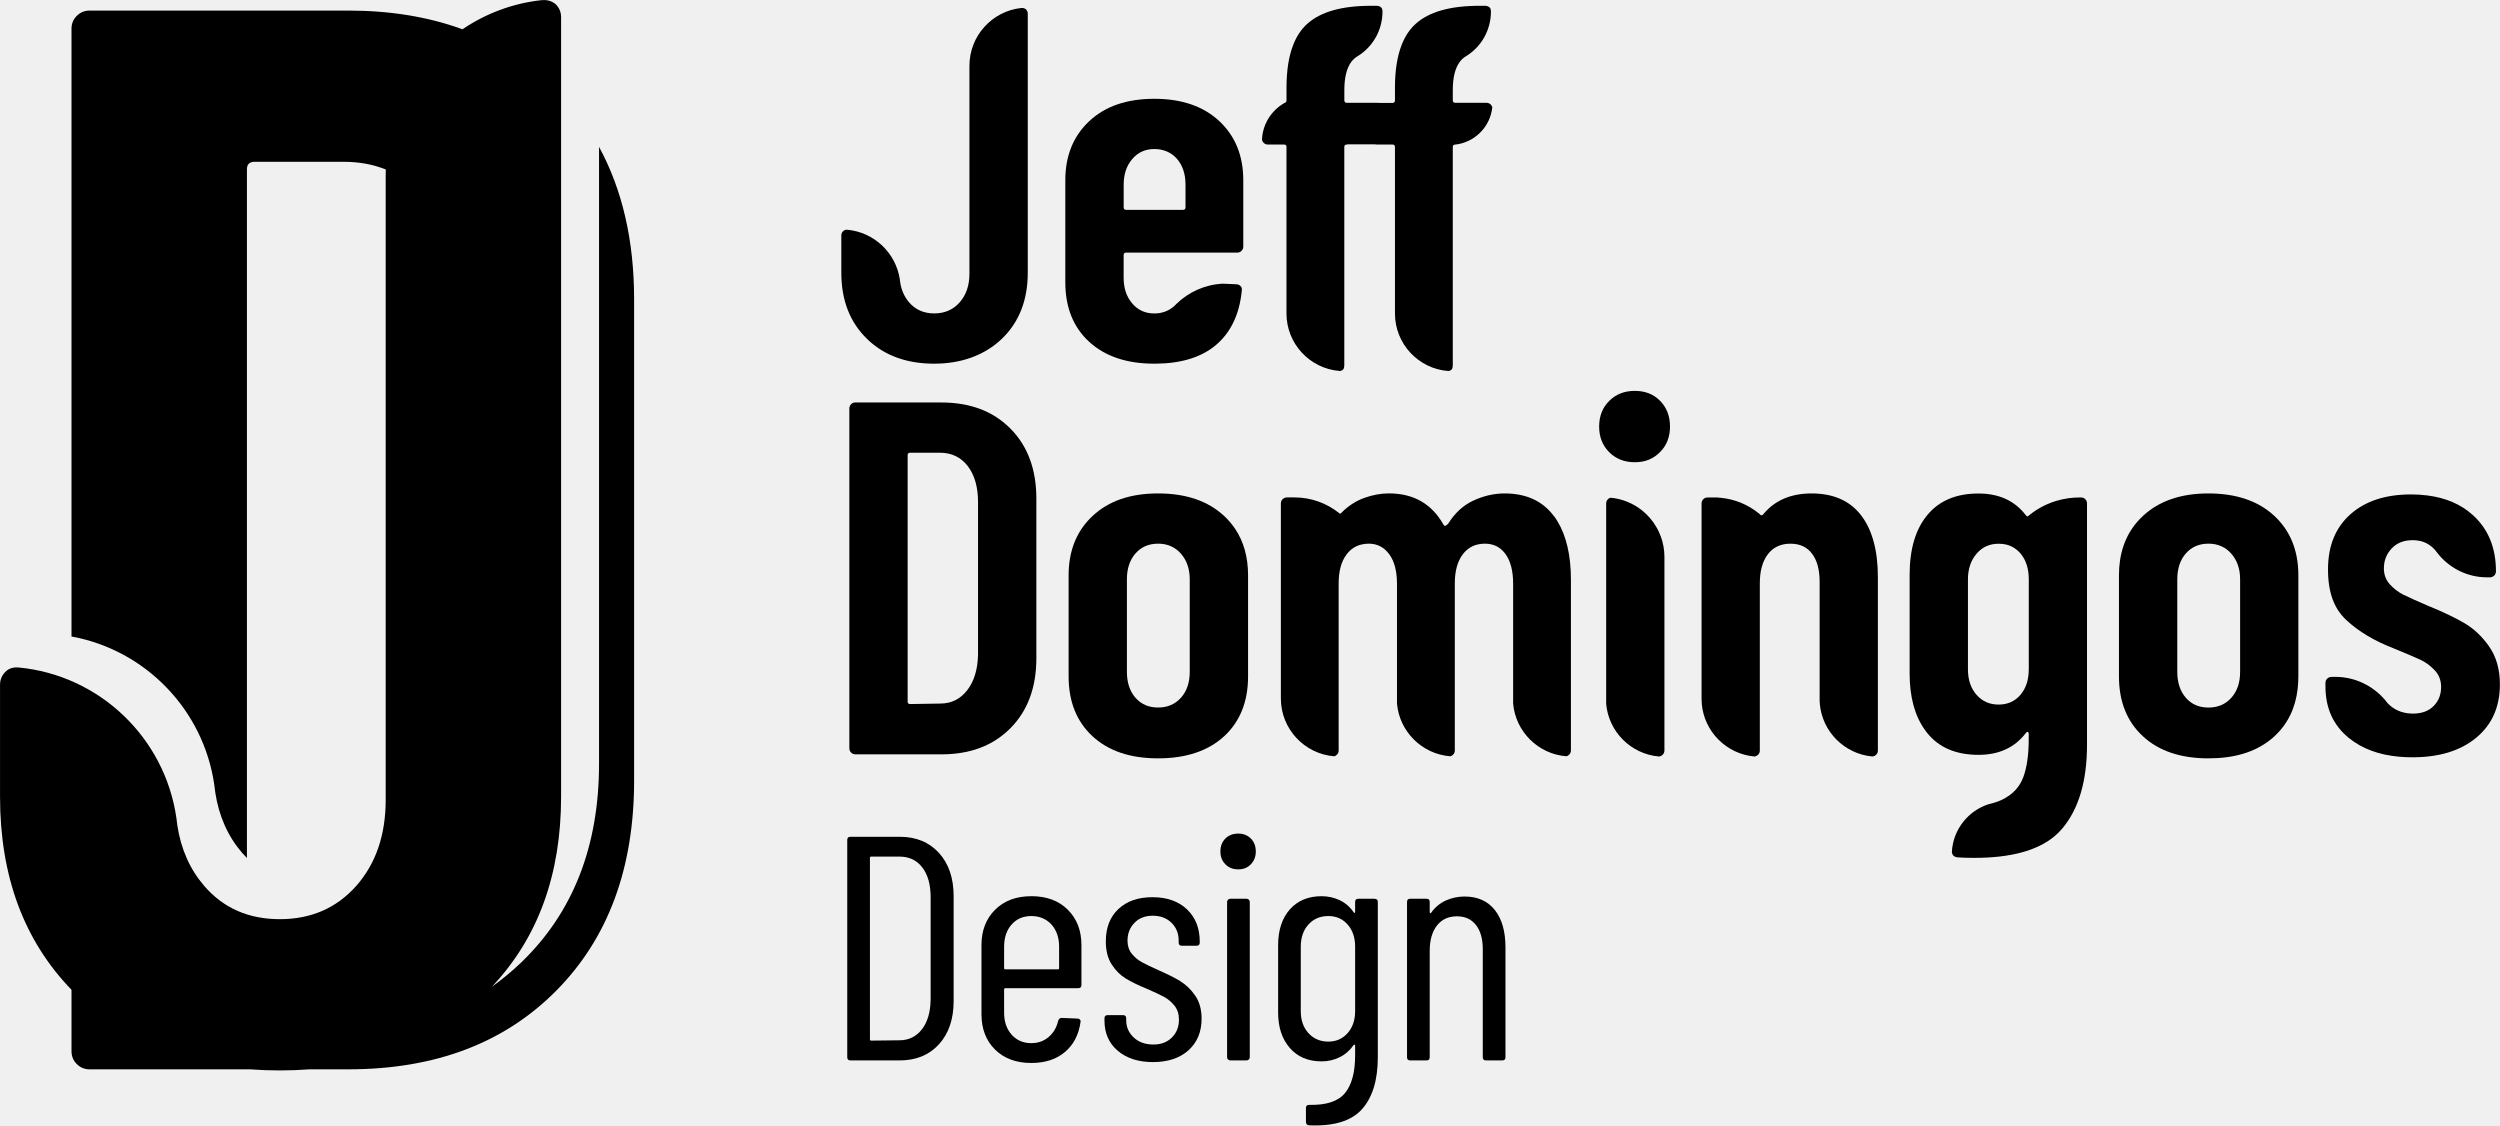
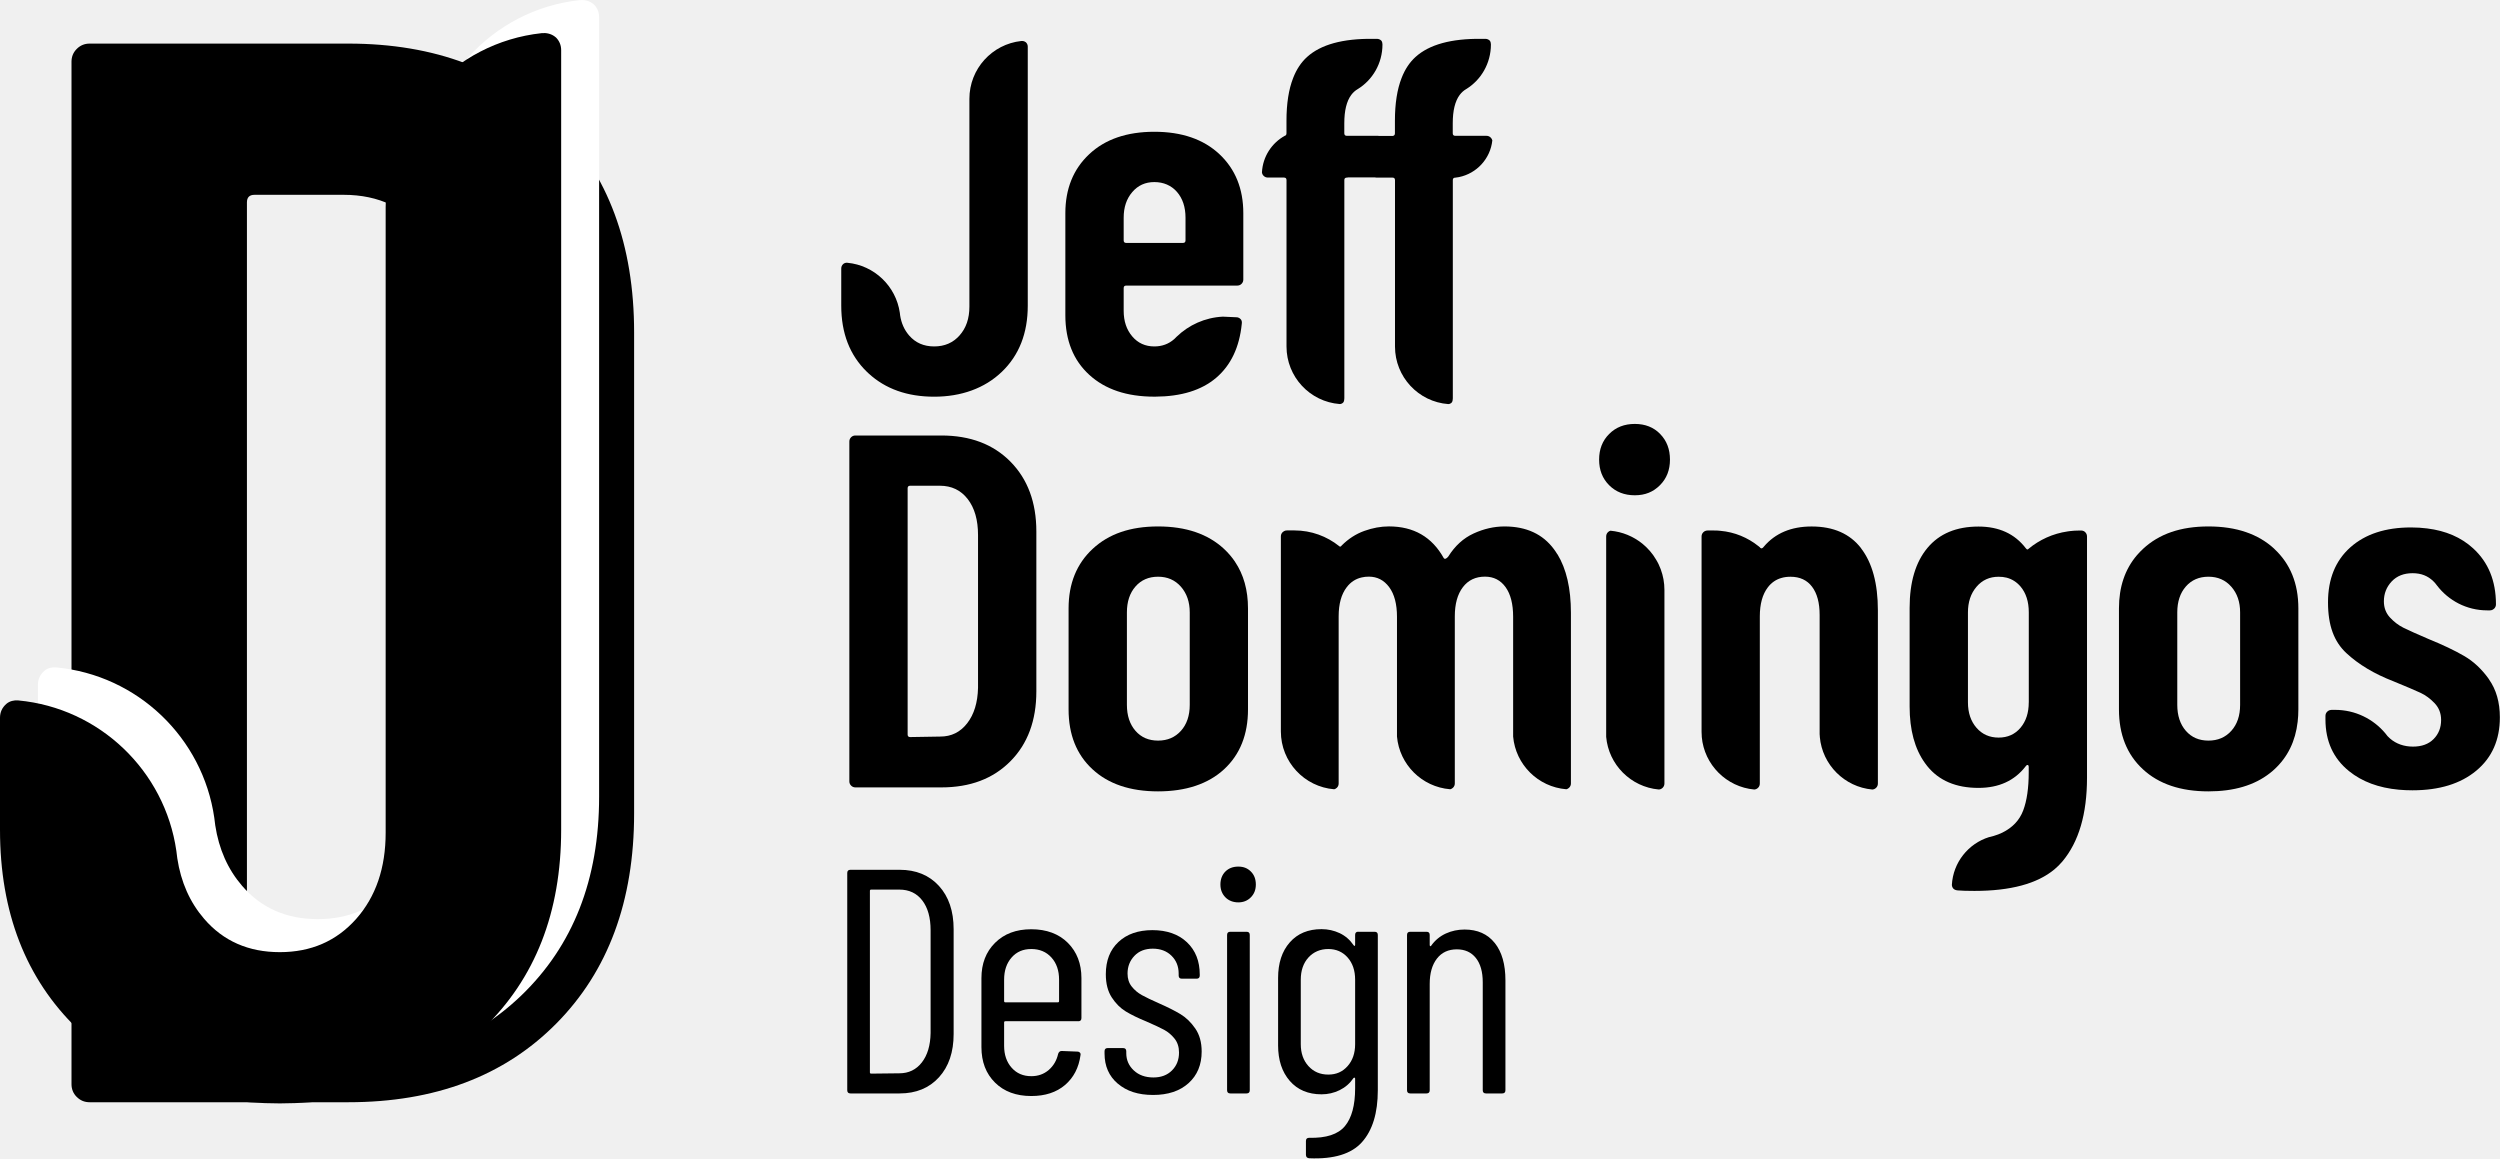
- <svg xmlns="http://www.w3.org/2000/svg" id="b" data-name="Camada 2" viewBox="0 0 704.25 317.02">
-   <g id="c" data-name="Camada 2">
-     <g>
-       <g>
-         <path d="M253.43,235.72h-13.86c-.6,0-.9.3-.9.9v61.2c0,.6.3.9.9.9h13.86c4.62,0,8.31-1.51,11.07-4.54,2.76-3.03,4.14-7.09,4.14-12.2v-29.52c0-5.1-1.38-9.17-4.14-12.2-2.76-3.03-6.45-4.54-11.07-4.54ZM262.15,281.71c-.06,3.48-.88,6.24-2.47,8.28-1.59,2.04-3.71,3.06-6.34,3.06l-7.92.09c-.24,0-.36-.12-.36-.36v-51.12c0-.24.12-.36.36-.36h7.92c2.76,0,4.92,1.02,6.48,3.06,1.56,2.04,2.34,4.83,2.34,8.37v28.98Z" />
-         <path d="M290.51,252.46c-4.26,0-7.66,1.28-10.21,3.83-2.55,2.55-3.82,5.87-3.82,9.94v19.44c0,4.14,1.27,7.47,3.82,9.99,2.55,2.52,5.96,3.78,10.21,3.78,3.9,0,7.07-1.04,9.5-3.1,2.43-2.07,3.88-4.87,4.37-8.42.06-.3,0-.54-.18-.72-.18-.18-.39-.27-.63-.27l-4.5-.18c-.48,0-.81.27-.99.81-.42,1.86-1.3,3.38-2.65,4.54-1.35,1.17-2.99,1.75-4.91,1.75-2.28,0-4.12-.79-5.54-2.38-1.41-1.59-2.12-3.64-2.12-6.17v-6.57c0-.24.12-.36.36-.36h20.52c.6,0,.9-.3.9-.9v-11.25c0-4.08-1.28-7.39-3.83-9.94-2.55-2.55-5.98-3.83-10.3-3.83ZM298.34,272.71c0,.24-.12.36-.36.36h-14.76c-.24,0-.36-.12-.36-.36v-6.03c0-2.58.71-4.66,2.12-6.25,1.41-1.59,3.25-2.38,5.54-2.38s4.23.8,5.67,2.38c1.44,1.59,2.16,3.68,2.16,6.25v6.03Z" />
-         <path d="M332.52,276.4c-1.59-.96-3.62-1.98-6.08-3.06-2.04-.9-3.63-1.67-4.77-2.29-1.14-.63-2.1-1.44-2.88-2.43-.78-.99-1.17-2.2-1.17-3.64,0-1.98.64-3.64,1.94-5,1.29-1.35,3.02-2.02,5.18-2.02s3.91.66,5.26,1.98c1.35,1.32,2.03,3,2.03,5.04v.54c0,.6.3.9.9.9h4.14c.6,0,.9-.3.9-.9v-.27c0-3.78-1.2-6.81-3.6-9.09-2.4-2.28-5.64-3.42-9.72-3.42s-7.22,1.11-9.59,3.33c-2.37,2.22-3.55,5.25-3.55,9.09,0,2.64.55,4.82,1.66,6.53s2.43,3.03,3.96,3.96c1.53.93,3.46,1.88,5.8,2.83,2.22.96,3.88,1.74,4.99,2.34,1.11.6,2.08,1.43,2.93,2.48.84,1.05,1.26,2.36,1.26,3.92,0,2.04-.66,3.72-1.98,5.04-1.32,1.32-3.06,1.98-5.22,1.98-2.28,0-4.13-.66-5.54-1.98-1.41-1.32-2.12-2.94-2.12-4.86v-.54c0-.6-.3-.9-.9-.9h-4.32c-.6,0-.9.3-.9.9v.63c0,3.54,1.24,6.38,3.73,8.5,2.49,2.13,5.8,3.2,9.95,3.2s7.53-1.11,9.99-3.33c2.46-2.22,3.69-5.19,3.69-8.91,0-2.58-.6-4.74-1.8-6.48-1.2-1.74-2.6-3.09-4.18-4.05Z" />
-         <path d="M348.82,234.82c-1.5,0-2.71.47-3.64,1.4-.93.93-1.39,2.15-1.39,3.64s.46,2.64,1.39,3.6c.93.96,2.14,1.44,3.64,1.44s2.62-.48,3.55-1.44c.93-.96,1.39-2.16,1.39-3.6s-.46-2.71-1.39-3.64c-.93-.93-2.12-1.4-3.55-1.4Z" />
-         <rect x="345.67" y="253.18" width="6.39" height="45.54" rx=".9" ry=".9" />
-         <path d="M387.23,253.18h-4.59c-.6,0-.9.3-.9.9v2.79c0,.18-.04.29-.13.31-.09.03-.2-.04-.31-.22-1.02-1.5-2.33-2.62-3.92-3.38-1.59-.75-3.29-1.12-5.08-1.12-3.78,0-6.77,1.25-8.96,3.73-2.19,2.49-3.29,5.84-3.29,10.04v18.99c0,4.14,1.09,7.47,3.29,9.99,2.19,2.52,5.17,3.78,8.96,3.78,1.8,0,3.49-.39,5.08-1.17,1.59-.78,2.89-1.92,3.92-3.42.12-.12.22-.15.31-.09.09.06.13.15.13.27v2.7c0,4.8-.96,8.35-2.88,10.67-1.92,2.31-5.28,3.41-10.08,3.29-.6,0-.9.3-.9.9v3.87c0,.6.3.93.9.99,6.96.3,11.92-1.21,14.89-4.54,2.97-3.33,4.46-8.21,4.46-14.62v-43.74c0-.6-.3-.9-.9-.9ZM381.74,284.86c0,2.52-.71,4.58-2.12,6.17-1.41,1.59-3.23,2.39-5.45,2.39s-4.14-.79-5.58-2.39c-1.44-1.59-2.16-3.64-2.16-6.17v-18.18c0-2.58.72-4.66,2.16-6.25,1.44-1.59,3.3-2.38,5.58-2.38s4.04.8,5.45,2.38c1.41,1.59,2.12,3.68,2.12,6.25v18.18Z" />
-         <path d="M412.56,252.55c-1.86,0-3.62.38-5.27,1.12-1.65.75-3.01,1.88-4.09,3.38-.06.18-.15.24-.27.18-.12-.06-.18-.15-.18-.27v-2.88c0-.6-.3-.9-.9-.9h-4.59c-.6,0-.9.3-.9.9v43.74c0,.6.3.9.9.9h4.59c.6,0,.9-.3.9-.9v-29.97c0-3,.68-5.37,2.03-7.11,1.35-1.74,3.22-2.61,5.62-2.61s4.06.81,5.36,2.43c1.29,1.62,1.94,3.9,1.94,6.84v30.42c0,.6.3.9.9.9h4.59c.6,0,.9-.3.9-.9v-30.96c0-4.5-1.01-8.01-3.01-10.53-2.01-2.52-4.85-3.78-8.51-3.78Z" />
+ <svg xmlns="http://www.w3.org/2000/svg" id="Camada_2" data-name="Camada 2" viewBox="0 0 704.25 326.33">
+   <defs>
+     <style>
+       .cls-1 {
+         fill: #fff;
+       }
+     </style>
+   </defs>
+   <g id="Camada_2-2" data-name="Camada 2">
+     <g id="Logo">
+       <g id="Texto">
+         <g id="Jeff">
+           <path id="J" d="M289.01,11.94s-.07-.06-.1-.08c-.34-.25-.79-.36-1.22-.31-8.22.89-14.61,7.84-14.61,16.29v58.56c0,3.31-.92,6-2.76,8.08-1.84,2.08-4.23,3.11-7.16,3.11s-5.29-1.03-7.08-3.11c-1.34-1.56-2.18-3.45-2.52-5.68v-.03c-.03-.22-.06-.43-.08-.66-1.08-7.5-7.19-13.38-14.8-14.09-.4-.03-.8.07-1.1.32-.41.35-.6.78-.6,1.3v10.48c0,7.75,2.41,13.95,7.22,18.62.17.16.33.31.49.46,4.76,4.37,10.91,6.55,18.48,6.55s14.19-2.34,19.05-7.01c4.86-4.67,7.3-10.87,7.3-18.62V13.14c0-.46-.17-.87-.5-1.2Z" />
+           <path id="e" d="M317.25,80.45h31.29c.47,0,.87-.16,1.2-.49s.5-.73.5-1.21v-18.69c0-6.89-2.25-12.43-6.73-16.63-4.48-4.2-10.59-6.31-18.33-6.31s-13.86,2.1-18.34,6.31c-4.48,4.2-6.73,9.74-6.73,16.63v28.74c0,7.09,2.25,12.68,6.73,16.78,4.48,4.11,10.6,6.16,18.34,6.16h.25c7.33-.04,13.05-1.81,17.16-5.31,4.15-3.54,6.56-8.61,7.22-15.22.09-.57-.03-1.02-.36-1.35-.22-.22-.47-.37-.75-.44-.11-.03-.23-.05-.36-.05-.03,0-.06-.02-.09,0l-3.78-.17h0c-5.04.25-9.6,2.36-13,5.64-.15.18-.32.35-.5.5-.07.07-.13.13-.2.19-1.56,1.37-3.42,2.06-5.59,2.06-2.55,0-4.63-.94-6.23-2.83-1.61-1.89-2.41-4.29-2.41-7.23v-6.37c0-.47.23-.71.71-.71ZM316.54,61.34c0-2.93.79-5.33,2.41-7.22,1.6-1.89,3.68-2.83,6.23-2.83s4.77.93,6.37,2.77c1.6,1.84,2.41,4.27,2.41,7.29v6.37c0,.47-.24.71-.71.71h-16c-.48,0-.71-.24-.71-.71v-6.37Z" />
+           <path id="FF" d="M419.94,38.76c-.33-.33-.74-.5-1.21-.5h-8.78c-.47,0-.71-.24-.71-.71v-2.83c0-3.56.65-6.2,1.94-7.96.02-.02.03-.03.04-.05.5-.66,1.09-1.2,1.8-1.61,4.17-2.55,6.97-7.23,6.97-12.57,0-.22-.05-.81-.34-1.1-.29-.29-.74-.49-1.21-.49h-1.13c-8.5-.09-14.68,1.6-18.55,5.1-1.67,1.51-2.98,3.48-3.93,5.93-1.26,3.21-1.88,7.23-1.88,12.05v3.54c0,.24-.06.42-.18.53h0c-.07.08-.15.12-.25.14-.03.02-.07.04-.1.06h-3.97c-.09-.01-.18-.03-.27-.03h-8.78c-.47,0-.71-.24-.71-.71v-2.83c0-3.56.65-6.2,1.94-7.96.02-.02.03-.03.04-.05.5-.66,1.09-1.2,1.8-1.61,4.17-2.55,6.97-7.23,6.97-12.57,0-.22-.05-.81-.34-1.1-.29-.29-.74-.49-1.21-.49h-1.13c-8.5-.09-14.68,1.6-18.55,5.1-1.67,1.51-2.98,3.48-3.93,5.93-1.26,3.21-1.88,7.23-1.88,12.05v3.54c0,.24-.06.42-.18.53h0c-.07.08-.15.12-.25.14-3.69,2.02-6.25,5.86-6.48,10.32.04.38.2.71.47.98.33.33.74.49,1.21.49h4.53c.47,0,.71.24.71.71v46.89c0,8.55,6.61,15.57,15,16.2.35.01.74-.17,1-.46.25-.29.29-.95.29-1.18v-61.44c0-.39.16-.61.47-.68.08-.02.15-.03.24-.03h.04c.11-.01.21-.03.31-.05h7.57c.13.03.26.05.4.05h4.53c.47,0,.71.24.71.71v46.89c0,8.55,6.61,15.57,15,16.2.35.01.74-.17,1-.46.25-.29.29-.95.29-1.18v-61.44c0-.39.16-.61.47-.68.08-.02.15-.03.24-.03h.04c.33-.04.66-.09.98-.15,5-1.02,8.86-5.19,9.4-10.35-.07-.28-.22-.54-.43-.76Z" />
+         </g>
+         <g id="Domingos">
+           <path id="D" d="M284.64,130.04c-4.86-4.91-11.35-7.36-19.46-7.36h-24.22c-.47,0-.87.16-1.2.49-.33.33-.5.74-.5,1.21v95.73c0,.47.17.87.5,1.2.33.33.73.5,1.2.5h24.22c8.12,0,14.6-2.45,19.46-7.37,4.86-4.9,7.3-11.47,7.3-19.68v-45.03c0-8.21-2.44-14.77-7.3-19.68ZM275.51,193.75c-.09,4.15-1.11,7.49-3.05,9.99-1.93,2.5-4.46,3.75-7.57,3.75l-8.5.14c-.47,0-.71-.23-.71-.71v-69.38c0-.47.24-.71.71-.71h8.36c3.3,0,5.92,1.25,7.85,3.75,1.94,2.5,2.91,5.88,2.91,10.13v43.04Z" />
+           <path id="o" d="M347.91,158.25c-.88-1.31-1.93-2.53-3.13-3.65-4.53-4.19-10.71-6.3-18.55-6.3s-13.88,2.1-18.41,6.3c-4.53,4.2-6.8,9.8-6.8,16.78v28.46c0,7.08,2.24,12.71,6.72,16.85,4.48,4.16,10.65,6.24,18.48,6.24s14.13-2.08,18.62-6.24c4.47-4.14,6.72-9.77,6.72-16.85v-28.46c0-5.13-1.22-9.51-3.66-13.13ZM335.15,198.57c0,3.02-.83,5.46-2.47,7.3-1.66,1.84-3.8,2.76-6.45,2.76s-4.77-.92-6.37-2.76c-1.6-1.84-2.41-4.28-2.41-7.3v-26.05c0-3.02.8-5.46,2.41-7.3,1.6-1.83,3.73-2.76,6.37-2.76s4.79.94,6.45,2.83c1.64,1.89,2.47,4.29,2.47,7.22v26.05Z" />
+           <path id="m" d="M438.7,156.14c-.29-.49-.6-.95-.93-1.4-3.16-4.29-7.81-6.44-13.94-6.44-2.93,0-5.83.66-8.71,1.98-2.88,1.32-5.26,3.49-7.15,6.51-.57.66-.99.8-1.27.42-3.31-5.95-8.46-8.92-15.44-8.92-2.27,0-4.58.42-6.94,1.27s-4.48,2.22-6.37,4.11c-.19.28-.38.38-.57.28,0,0-.02-.02-.03-.02-.05-.02-.09-.06-.1-.08-3.46-2.77-7.84-4.43-12.63-4.43h-2.1c-.31,0-.59.07-.83.22-.13.07-.25.16-.37.27-.34.33-.5.74-.5,1.21v54.93c0,8.57,6.62,15.61,15.03,16.29.29-.08.55-.23.76-.44.33-.33.49-.73.49-1.2v-47.07c0-3.49.75-6.23,2.27-8.21,1.1-1.45,2.52-2.38,4.24-2.76.62-.15,1.28-.22,1.99-.22,2.36,0,4.28.99,5.74,2.97,1.46,1.98,2.19,4.77,2.19,8.35v33.73c.7,7.9,7.03,14.2,14.96,14.84h.06c.29-.07.55-.22.77-.44.33-.33.5-.73.5-1.2v-47.07c0-3.49.76-6.23,2.27-8.21,1.5-1.98,3.59-2.97,6.23-2.97,2.45,0,4.39.99,5.81,2.97,1.42,1.98,2.12,4.77,2.12,8.35v33.73c.7,7.9,7.03,14.2,14.96,14.84h.06c.29-.08.54-.22.76-.44.33-.33.5-.73.5-1.2v-48.06c0-6.85-1.27-12.36-3.81-16.52Z" />
+           <path id="i" d="M467.85,160.41c-.36-.97-.8-1.91-1.34-2.78-.99-1.7-2.29-3.19-3.81-4.44,0,0-.02-.02-.02-.02-.04-.02-.06-.05-.09-.07-2.49-1.99-5.56-3.29-8.92-3.6-.27.07-.51.21-.72.42-.33.33-.49.74-.49,1.21v56.31s0,.09,0,.14c.69,7.84,6.95,14.11,14.8,14.82.43,0,.8-.18,1.12-.49.32-.33.49-.73.49-1.2v-54.52c0-2.04-.36-3.98-1.03-5.79ZM467.67,122.25c-1.84-1.89-4.22-2.83-7.15-2.83s-5.33.94-7.22,2.83-2.83,4.29-2.83,7.22.94,5.33,2.83,7.22,4.3,2.83,7.22,2.83,5.19-.94,7.08-2.83,2.83-4.29,2.83-7.22-.92-5.33-2.77-7.22Z" />
+           <path id="n" d="M524.29,154.46c-3.16-4.11-7.82-6.15-13.95-6.15-5.76,0-10.24,1.89-13.45,5.66-.28.38-.54.55-.77.49-.02,0-.05,0-.07-.03-.11-.03-.2-.09-.24-.2-.1-.1-.21-.19-.31-.27,0,0-.02-.02-.02-.02-.05-.02-.08-.06-.11-.08-3-2.41-6.7-3.97-10.74-4.33-.61-.08-1.25-.09-1.87-.09h-1.73c-.25,0-.49.05-.71.15-.18.08-.34.19-.49.34-.34.33-.5.74-.5,1.21v55c0,.44.02.88.06,1.31,0,.05,0,.09,0,.14.69,7.84,6.94,14.1,14.79,14.82h0c.42-.03.77-.2,1.07-.49.33-.33.49-.73.49-1.2v-47.07c0-3.49.75-6.23,2.27-8.21.99-1.29,2.24-2.17,3.75-2.61.8-.25,1.68-.36,2.62-.36,2.64,0,4.67.94,6.09,2.83,1.42,1.89,2.12,4.53,2.12,7.93v33.57c.02.22.03.43.05.65,0,.05,0,.09,0,.14.69,7.84,6.94,14.1,14.79,14.82h0c.42-.02.77-.19,1.08-.49.33-.33.49-.73.49-1.2v-48.77c0-7.55-1.58-13.39-4.74-17.49Z" />
+           <path id="g" d="M587.43,149.93c-.29-.29-.65-.45-1.07-.48-.05,0-.09,0-.14,0h-.5c-.93,0-1.82.06-2.7.17-.19.02-.37.04-.56.08-4.16.6-7.96,2.35-11.03,4.91,0,0-.02,0-.02.03-.03.03-.06.07-.1.08-.03.03-.06.04-.09.05-.19.06-.38-.07-.57-.35-3.11-4.06-7.55-6.09-13.31-6.09-6.23,0-11.02,2-14.37,6.01-3.36,4.02-5.03,9.66-5.03,16.92v27.75c0,6.63,1.44,11.95,4.34,15.97.2.27.4.55.61.81,3.3,4.11,8.12,6.16,14.44,6.16,5.76,0,10.19-2.03,13.31-6.1.19-.28.38-.4.57-.35.19.05.28.22.28.49v1.57c0,4.43-.52,8.01-1.56,10.76-1.04,2.74-2.99,4.81-5.87,6.23-.73.36-1.54.67-2.43.93-.42.13-.86.25-1.31.34,0,0,0,0-.02,0-5.82,1.82-10.12,7.12-10.46,13.47v.03c.1.93.66,1.43,1.68,1.51,1.04.09,2.6.14,4.67.14,10.2,0,17.73-2.04,22.58-6.1.81-.68,1.54-1.41,2.2-2.19,4.63-5.52,6.94-13.38,6.94-23.58v-67.96c0-.47-.16-.88-.49-1.21ZM571.5,197.86c0,2.93-.77,5.31-2.33,7.16-1.56,1.84-3.62,2.76-6.16,2.76s-4.63-.92-6.23-2.76c-1.6-1.84-2.41-4.23-2.41-7.16v-25.34c0-2.93.8-5.33,2.41-7.22,1.6-1.89,3.68-2.83,6.23-2.83.8,0,1.55.08,2.26.26,1.54.41,2.84,1.24,3.91,2.49,1.56,1.84,2.33,4.28,2.33,7.3v25.34Z" />
+           <path id="o-2" data-name="o" d="M640.67,154.6c-4.53-4.19-10.71-6.3-18.55-6.3s-13.88,2.1-18.41,6.3c-.63.59-1.21,1.19-1.76,1.83-3.36,3.95-5.04,8.94-5.04,14.95v28.46c0,7.08,2.25,12.71,6.73,16.85,4.48,4.16,10.64,6.24,18.47,6.24,7.19,0,12.98-1.71,17.34-5.15.44-.33.87-.7,1.28-1.09,3.72-3.44,5.89-7.89,6.52-13.36.13-1.12.2-2.28.2-3.49v-28.46c0-6.99-2.27-12.58-6.8-16.78ZM631.04,198.57c0,3.02-.82,5.46-2.47,7.3s-3.8,2.76-6.45,2.76-4.77-.92-6.37-2.76c-1.6-1.84-2.41-4.28-2.41-7.3v-26.05c0-3.02.8-5.46,2.41-7.3,1.6-1.83,3.73-2.76,6.37-2.76s4.79.94,6.45,2.83,2.47,4.29,2.47,7.22v26.05Z" />
+           <path id="s" d="M701.2,191.42c-2.03-2.88-4.39-5.1-7.08-6.65-2.69-1.56-6.01-3.14-9.98-4.75-3.3-1.42-5.66-2.47-7.08-3.18s-2.69-1.68-3.82-2.91c-1.13-1.23-1.7-2.74-1.7-4.53,0-2.17.73-4.04,2.19-5.6,1.46-1.55,3.42-2.33,5.88-2.33s4.31.76,5.87,2.27c.36.35.67.71.94,1.09.03.03.06.07.08.1,3.25,4.26,8.37,7.01,14.14,7.01h.77c.13,0,.25,0,.38-.04.31-.07.59-.22.82-.45.33-.33.5-.74.5-1.21,0-6.61-2.15-11.87-6.45-15.79-3.37-3.08-7.68-4.94-12.94-5.59-1.44-.19-2.95-.28-4.54-.28-7.17,0-12.87,1.86-17.07,5.59-4.2,3.74-6.31,8.9-6.31,15.51s1.73,11.09,5.17,14.3c3.45,3.21,7.86,5.85,13.24,7.93,3.68,1.51,6.23,2.6,7.65,3.26s2.74,1.63,3.96,2.91,1.84,2.85,1.84,4.74c0,2.18-.71,3.96-2.12,5.38s-3.35,2.12-5.81,2.12-4.7-.75-6.45-2.27c-.25-.22-.49-.44-.71-.68,0,0-.02-.03-.03-.04-.23-.25-.42-.49-.6-.76-3.38-4.03-8.45-6.6-14.12-6.6h-1.03c-.17,0-.33.02-.48.07-.27.08-.51.22-.73.43-.33.33-.5.73-.5,1.2v.99c0,6.15,2.22,11.01,6.66,14.58,3.65,2.95,8.33,4.7,14.02,5.22,1.23.11,2.5.17,3.82.17,7.55,0,13.55-1.84,17.98-5.52,4.44-3.69,6.65-8.69,6.65-15.02,0-4.25-1.02-7.81-3.05-10.69Z" />
+         </g>
+         <g id="Design">
+           <path id="D-2" data-name="D" d="M238.67,307.12v-61.2c0-.6.3-.9.9-.9h13.86c4.62,0,8.31,1.52,11.07,4.54,2.76,3.03,4.14,7.1,4.14,12.2v29.52c0,5.1-1.38,9.17-4.14,12.2-2.76,3.03-6.45,4.54-11.07,4.54h-13.86c-.6,0-.9-.3-.9-.9ZM245.42,302.44l7.92-.09c2.64,0,4.75-1.02,6.34-3.06,1.59-2.04,2.41-4.8,2.47-8.28v-28.98c0-3.54-.78-6.33-2.34-8.37-1.56-2.04-3.72-3.06-6.48-3.06h-7.92c-.24,0-.36.12-.36.36v51.12c0,.24.12.36.36.36Z" />
+           <path id="e-2" data-name="e" d="M303.74,287.68h-20.52c-.24,0-.36.12-.36.36v6.57c0,2.52.71,4.58,2.12,6.17,1.41,1.59,3.25,2.38,5.54,2.38,1.92,0,3.55-.58,4.91-1.75,1.35-1.17,2.23-2.68,2.65-4.54.18-.54.51-.81.99-.81l4.5.18c.24,0,.45.09.63.27.18.18.24.42.18.72-.48,3.54-1.94,6.34-4.37,8.42-2.43,2.07-5.6,3.1-9.5,3.1-4.26,0-7.67-1.26-10.21-3.78-2.55-2.52-3.83-5.85-3.83-9.99v-19.44c0-4.08,1.27-7.39,3.83-9.94s5.95-3.83,10.21-3.83,7.75,1.28,10.3,3.83c2.55,2.55,3.83,5.87,3.83,9.94v11.25c0,.6-.3.9-.9.9ZM284.98,269.72c-1.41,1.59-2.12,3.68-2.12,6.25v6.03c0,.24.12.36.36.36h14.76c.24,0,.36-.12.36-.36v-6.03c0-2.58-.72-4.66-2.16-6.25-1.44-1.59-3.33-2.38-5.67-2.38s-4.13.8-5.54,2.38Z" />
+           <path id="s-2" data-name="s" d="M314.88,305.27c-2.49-2.13-3.73-4.96-3.73-8.5v-.63c0-.6.3-.9.9-.9h4.32c.6,0,.9.3.9.9v.54c0,1.92.71,3.54,2.12,4.86,1.41,1.32,3.25,1.98,5.54,1.98,2.16,0,3.9-.66,5.22-1.98,1.32-1.32,1.98-3,1.98-5.04,0-1.56-.42-2.87-1.26-3.92-.84-1.05-1.82-1.88-2.93-2.48-1.11-.6-2.78-1.38-4.99-2.34-2.34-.96-4.28-1.9-5.81-2.83-1.53-.93-2.85-2.25-3.96-3.96-1.11-1.71-1.67-3.88-1.67-6.53,0-3.84,1.18-6.87,3.56-9.09,2.37-2.22,5.56-3.33,9.58-3.33s7.32,1.14,9.72,3.42c2.4,2.28,3.6,5.31,3.6,9.09v.27c0,.6-.3.9-.9.9h-4.14c-.6,0-.9-.3-.9-.9v-.54c0-2.04-.68-3.72-2.03-5.04-1.35-1.32-3.1-1.98-5.26-1.98s-3.89.67-5.17,2.02c-1.29,1.35-1.94,3.01-1.94,5,0,1.44.39,2.66,1.17,3.64.78.99,1.74,1.8,2.88,2.43,1.14.63,2.73,1.39,4.77,2.29,2.46,1.08,4.48,2.1,6.08,3.06,1.59.96,2.98,2.31,4.18,4.05,1.2,1.74,1.8,3.9,1.8,6.48,0,3.72-1.23,6.69-3.69,8.91-2.46,2.22-5.79,3.33-9.99,3.33s-7.46-1.06-9.95-3.2Z" />
+           <path id="i-2" data-name="i" d="M345.18,252.76c-.93-.96-1.39-2.16-1.39-3.6s.46-2.71,1.39-3.64,2.14-1.4,3.65-1.4,2.62.47,3.55,1.4c.93.93,1.39,2.15,1.39,3.64s-.46,2.64-1.39,3.6c-.93.96-2.12,1.44-3.55,1.44s-2.72-.48-3.65-1.44ZM345.67,307.12v-43.74c0-.6.3-.9.9-.9h4.59c.6,0,.9.3.9.9v43.74c0,.6-.3.9-.9.9h-4.59c-.6,0-.9-.3-.9-.9Z" />
+           <path id="g-2" data-name="g" d="M382.64,262.48h4.59c.6,0,.9.3.9.9v43.74c0,6.42-1.49,11.29-4.46,14.62s-7.94,4.84-14.89,4.54c-.6-.06-.9-.39-.9-.99v-3.87c0-.6.3-.9.9-.9,4.8.12,8.16-.98,10.08-3.29,1.92-2.31,2.88-5.87,2.88-10.67v-2.7c0-.12-.05-.21-.14-.27-.09-.06-.2-.03-.31.09-1.02,1.5-2.33,2.64-3.92,3.42-1.59.78-3.29,1.17-5.08,1.17-3.78,0-6.77-1.26-8.96-3.78-2.19-2.52-3.29-5.85-3.29-9.99v-18.99c0-4.2,1.09-7.54,3.29-10.04,2.19-2.49,5.17-3.73,8.96-3.73,1.8,0,3.49.38,5.08,1.12,1.59.75,2.89,1.88,3.92,3.38.12.18.22.26.31.22.09-.03.14-.13.14-.31v-2.79c0-.6.3-.9.9-.9ZM379.62,300.32c1.41-1.59,2.12-3.64,2.12-6.17v-18.18c0-2.58-.71-4.66-2.12-6.25-1.41-1.59-3.23-2.38-5.45-2.38s-4.14.8-5.58,2.38c-1.44,1.59-2.16,3.68-2.16,6.25v18.18c0,2.52.72,4.58,2.16,6.17,1.44,1.59,3.3,2.39,5.58,2.39s4.03-.79,5.45-2.39Z" />
+           <path id="n-2" data-name="n" d="M421.07,265.63c2.01,2.52,3.01,6.03,3.01,10.53v30.96c0,.6-.3.9-.9.9h-4.59c-.6,0-.9-.3-.9-.9v-30.42c0-2.94-.65-5.22-1.94-6.84-1.29-1.62-3.08-2.43-5.35-2.43-2.4,0-4.28.87-5.62,2.61-1.35,1.74-2.03,4.11-2.03,7.11v29.97c0,.6-.3.9-.9.9h-4.59c-.6,0-.9-.3-.9-.9v-43.74c0-.6.3-.9.9-.9h4.59c.6,0,.9.3.9.9v2.88c0,.12.06.21.18.27.12.06.21,0,.27-.18,1.08-1.5,2.44-2.62,4.09-3.38,1.65-.75,3.4-1.12,5.27-1.12,3.66,0,6.49,1.26,8.5,3.78Z" />
+         </g>
      </g>
-       <path d="M325.18,102.45h.25c7.33-.04,13.05-1.81,17.16-5.31,4.15-3.54,6.56-8.61,7.22-15.22.09-.57-.03-1.02-.36-1.35-.22-.22-.47-.37-.75-.44-.11-.03-.23-.05-.36-.05-.03,0-.06-.02-.09,0l-3.79-.17h0c-5.04.25-9.6,2.36-13,5.64-.15.18-.32.35-.5.5-.07.07-.13.13-.2.19-1.56,1.37-3.42,2.06-5.59,2.06-2.55,0-4.63-.94-6.23-2.83-1.61-1.89-2.41-4.29-2.41-7.23v-6.37c0-.47.23-.71.71-.71h31.29c.47,0,.87-.16,1.2-.49.33-.33.5-.73.5-1.21v-18.69c0-6.89-2.25-12.43-6.73-16.63-4.48-4.2-10.59-6.31-18.33-6.31s-13.86,2.1-18.34,6.31c-4.48,4.2-6.73,9.74-6.73,16.63v28.74c0,7.09,2.25,12.68,6.73,16.78,4.48,4.11,10.6,6.16,18.34,6.16ZM316.54,52.03c0-2.93.79-5.33,2.41-7.22,1.6-1.89,3.68-2.83,6.23-2.83s4.77.93,6.37,2.77c1.6,1.84,2.41,4.27,2.41,7.29v6.37c0,.47-.24.71-.71.71h-16c-.48,0-.71-.24-.71-.71v-6.37Z" />
-       <path d="M362.4,41.41v46.89c0,8.55,6.61,15.57,15,16.2.35.01.74-.17,1-.46.25-.29.29-.95.29-1.18v-61.44c0-.39.16-.61.47-.68.08-.02.15-.03.24-.03h.04c.11-.01.21-.03.31-.05h7.57c.13.03.26.05.4.05h4.53c.47,0,.71.24.71.71v46.89c0,8.55,6.61,15.57,15,16.2.35.01.74-.17,1-.46.25-.29.29-.95.29-1.18v-61.44c0-.39.16-.61.47-.68.08-.02.15-.03.24-.03h.04c.33-.04.66-.08.98-.15,5-1.02,8.86-5.19,9.4-10.35-.07-.28-.22-.54-.43-.76-.33-.33-.74-.5-1.21-.5h-8.78c-.47,0-.71-.24-.71-.71v-2.83c0-3.56.65-6.2,1.94-7.96.02-.02.03-.03.04-.05.5-.66,1.09-1.2,1.8-1.61,4.17-2.55,6.97-7.23,6.97-12.57,0-.22-.05-.81-.34-1.1-.29-.29-.74-.49-1.21-.49h-1.13c-8.5-.09-14.68,1.6-18.55,5.1-1.67,1.51-2.98,3.48-3.93,5.93-1.26,3.21-1.88,7.23-1.88,12.05v3.54c0,.24-.06.42-.18.53h0c-.07.08-.15.12-.25.14-.03.02-.06.04-.1.06h-3.97c-.09-.01-.18-.03-.27-.03h-8.78c-.47,0-.71-.24-.71-.71v-2.83c0-3.56.65-6.2,1.94-7.96.02-.02.03-.03.04-.05.5-.66,1.09-1.2,1.8-1.61,4.17-2.55,6.97-7.23,6.97-12.57,0-.22-.05-.81-.34-1.1-.29-.29-.74-.49-1.21-.49h-1.13c-8.5-.09-14.68,1.6-18.55,5.1-1.67,1.51-2.98,3.48-3.93,5.93-1.26,3.21-1.88,7.23-1.88,12.05v3.54c0,.24-.06.42-.18.53h0c-.07.08-.15.12-.25.14-3.69,2.02-6.25,5.86-6.48,10.32.04.38.2.71.47.98.33.33.74.49,1.21.49h4.53c.47,0,.71.24.71.71Z" />
-       <path d="M244.69,95.9c4.76,4.37,10.91,6.55,18.48,6.55s14.19-2.34,19.05-7.01c4.86-4.67,7.3-10.87,7.3-18.62V3.84c0-.46-.17-.87-.5-1.2-.03-.03-.07-.06-.1-.08-.34-.25-.79-.36-1.22-.31-8.22.89-14.61,7.84-14.61,16.29v58.56c0,3.31-.92,6-2.76,8.08-1.84,2.08-4.23,3.11-7.15,3.11s-5.29-1.03-7.08-3.11c-1.34-1.56-2.18-3.45-2.52-5.68v-.03c-.03-.22-.06-.43-.08-.66-1.08-7.5-7.19-13.38-14.8-14.09-.4-.03-.8.07-1.1.32-.41.35-.6.78-.6,1.3v10.48c0,7.75,2.41,13.95,7.22,18.62.17.16.33.31.49.46Z" />
-       <path d="M265.18,113.37h-24.22c-.47,0-.87.16-1.2.49s-.5.74-.5,1.21v95.73c0,.47.17.87.5,1.2s.73.5,1.2.5h24.22c8.12,0,14.6-2.45,19.46-7.37,4.86-4.9,7.3-11.47,7.3-19.68v-45.03c0-8.21-2.44-14.77-7.3-19.68-4.86-4.91-11.35-7.36-19.46-7.36ZM275.51,184.45c-.09,4.15-1.11,7.49-3.05,9.99s-4.46,3.75-7.57,3.75l-8.5.14c-.47,0-.71-.23-.71-.71v-69.38c0-.47.24-.71.71-.71h8.36c3.3,0,5.92,1.25,7.85,3.75s2.91,5.88,2.91,10.13v43.04Z" />
-       <path d="M344.86,207.39c4.47-4.14,6.72-9.77,6.72-16.85v-28.46c0-5.13-1.22-9.51-3.66-13.13-.88-1.31-1.93-2.53-3.13-3.65-4.53-4.19-10.71-6.3-18.55-6.3s-13.88,2.1-18.41,6.3c-4.53,4.2-6.8,9.8-6.8,16.78v28.46c0,7.08,2.24,12.71,6.72,16.85,4.48,4.16,10.65,6.24,18.48,6.24s14.13-2.08,18.62-6.24ZM319.86,196.56c-1.6-1.84-2.41-4.28-2.41-7.3v-26.05c0-3.02.8-5.46,2.41-7.3,1.6-1.83,3.73-2.76,6.37-2.76s4.79.94,6.45,2.83c1.64,1.89,2.47,4.29,2.47,7.22v26.05c0,3.02-.83,5.46-2.47,7.3-1.66,1.84-3.8,2.76-6.45,2.76s-4.77-.92-6.37-2.76Z" />
-       <path d="M437.77,145.44c-3.16-4.3-7.81-6.44-13.94-6.44-2.93,0-5.83.66-8.71,1.98-2.88,1.32-5.26,3.49-7.15,6.51-.57.66-.99.8-1.27.42-3.31-5.95-8.46-8.92-15.44-8.92-2.27,0-4.58.42-6.94,1.27-2.36.85-4.48,2.22-6.37,4.11-.19.28-.38.38-.57.28,0,0-.02-.02-.03-.02-.05-.02-.09-.06-.1-.08-3.46-2.77-7.84-4.43-12.63-4.43h-2.1c-.31,0-.58.07-.83.22-.13.07-.25.16-.37.27-.34.33-.5.74-.5,1.21v54.94c0,8.57,6.62,15.61,15.03,16.29.29-.08.55-.23.76-.44.33-.33.49-.73.49-1.2v-47.07c0-3.49.75-6.23,2.27-8.21,1.1-1.45,2.52-2.38,4.24-2.76.62-.15,1.28-.22,1.99-.22,2.36,0,4.28.99,5.74,2.97,1.46,1.98,2.19,4.77,2.19,8.35v33.73c.7,7.9,7.03,14.2,14.96,14.84h.06c.29-.07.55-.22.77-.44.33-.33.5-.73.5-1.2v-47.07c0-3.49.76-6.23,2.27-8.21,1.5-1.98,3.59-2.97,6.23-2.97,2.45,0,4.39.99,5.81,2.97,1.42,1.98,2.12,4.77,2.12,8.35v33.73c.7,7.9,7.03,14.2,14.96,14.84h.06c.29-.08.54-.22.76-.44.33-.33.5-.73.5-1.2v-48.06c0-6.85-1.27-12.36-3.81-16.52-.29-.49-.6-.95-.93-1.4Z" />
-       <path d="M460.53,110.11c-2.93,0-5.33.94-7.22,2.83-1.89,1.89-2.83,4.29-2.83,7.22s.94,5.33,2.83,7.22c1.89,1.89,4.3,2.83,7.22,2.83s5.19-.94,7.08-2.83c1.89-1.89,2.83-4.29,2.83-7.22s-.92-5.33-2.77-7.22c-1.84-1.89-4.22-2.83-7.15-2.83Z" />
-       <path d="M466.51,148.33c-.99-1.7-2.29-3.19-3.81-4.44,0,0-.02-.02-.02-.02-.04-.02-.06-.05-.09-.07-2.49-1.99-5.56-3.29-8.92-3.6-.27.07-.51.21-.72.42-.33.33-.49.74-.49,1.21v56.31s0,.09,0,.14c.69,7.84,6.95,14.11,14.8,14.82.43,0,.8-.18,1.12-.49.32-.33.49-.73.49-1.2v-54.52c0-2.04-.36-3.98-1.03-5.79-.36-.97-.8-1.91-1.34-2.78Z" />
-       <path d="M510.34,139c-5.76,0-10.24,1.89-13.45,5.66-.28.38-.54.55-.77.49-.02,0-.05,0-.07-.03-.11-.03-.2-.09-.24-.2-.1-.1-.21-.19-.31-.27,0,0-.02-.02-.02-.02-.05-.02-.08-.06-.11-.08-3-2.41-6.7-3.97-10.74-4.33-.61-.08-1.25-.09-1.87-.09h-1.73c-.25,0-.49.05-.71.15-.18.08-.34.19-.49.34-.34.33-.5.74-.5,1.21v55c0,.44.02.88.06,1.31,0,.05,0,.09,0,.14.69,7.84,6.94,14.1,14.79,14.82h0c.42-.03.77-.2,1.07-.49.33-.33.49-.73.49-1.2v-47.07c0-3.49.75-6.23,2.27-8.21.99-1.29,2.24-2.17,3.75-2.61.8-.25,1.68-.36,2.62-.36,2.64,0,4.67.94,6.09,2.83,1.42,1.89,2.12,4.53,2.12,7.93v33.57c.02.22.03.43.05.65,0,.05,0,.09,0,.14.69,7.84,6.94,14.1,14.79,14.82h0c.42-.02.77-.19,1.08-.49.33-.33.49-.73.49-1.2v-48.77c0-7.55-1.58-13.39-4.74-17.49-3.16-4.11-7.82-6.15-13.95-6.15Z" />
-       <path d="M586.36,140.14s-.09,0-.14,0h-.5c-.92,0-1.82.06-2.7.17-.19.02-.37.04-.56.08-4.16.6-7.96,2.35-11.03,4.91,0,0-.02,0-.02.03-.03.03-.06.07-.1.08-.03.03-.06.04-.09.05-.19.06-.38-.07-.57-.35-3.11-4.06-7.55-6.09-13.31-6.09-6.23,0-11.02,2-14.37,6.01-3.36,4.02-5.03,9.66-5.03,16.92v27.75c0,6.63,1.44,11.95,4.34,15.97.2.27.4.55.61.81,3.3,4.11,8.12,6.16,14.44,6.16,5.76,0,10.19-2.03,13.31-6.1.19-.28.38-.4.57-.35s.28.22.28.49v1.57c0,4.43-.52,8.01-1.56,10.76-1.04,2.74-2.99,4.81-5.87,6.23-.73.36-1.54.67-2.43.93-.42.13-.86.25-1.31.34,0,0,0,0-.02,0-5.82,1.82-10.12,7.12-10.46,13.47v.03c.1.93.66,1.43,1.68,1.51,1.04.09,2.6.14,4.67.14,10.2,0,17.73-2.04,22.58-6.1.81-.68,1.54-1.41,2.2-2.19,4.62-5.52,6.94-13.38,6.94-23.58v-67.96c0-.47-.16-.88-.49-1.21-.29-.29-.65-.45-1.07-.48ZM571.5,188.56c0,2.93-.77,5.31-2.33,7.16-1.56,1.84-3.62,2.76-6.16,2.76s-4.63-.92-6.23-2.76c-1.6-1.84-2.41-4.23-2.41-7.16v-25.34c0-2.93.8-5.33,2.41-7.22,1.6-1.89,3.68-2.83,6.23-2.83.8,0,1.55.08,2.26.26,1.54.41,2.84,1.24,3.91,2.49,1.56,1.84,2.33,4.28,2.33,7.3v25.34Z" />
-       <path d="M622.12,139c-7.74,0-13.88,2.1-18.41,6.3-.63.59-1.21,1.19-1.76,1.83-3.36,3.95-5.04,8.94-5.04,14.95v28.46c0,7.08,2.25,12.71,6.73,16.85,4.48,4.16,10.64,6.24,18.47,6.24,7.19,0,12.98-1.71,17.34-5.15.44-.33.87-.7,1.28-1.09,3.72-3.44,5.89-7.89,6.52-13.36.13-1.12.2-2.28.2-3.49v-28.46c0-6.99-2.27-12.58-6.8-16.78-4.53-4.19-10.71-6.3-18.55-6.3ZM631.04,189.26c0,3.02-.82,5.46-2.47,7.3-1.65,1.84-3.8,2.76-6.45,2.76s-4.77-.92-6.37-2.76c-1.6-1.84-2.41-4.28-2.41-7.3v-26.05c0-3.02.8-5.46,2.41-7.3,1.6-1.83,3.73-2.76,6.37-2.76s4.79.94,6.45,2.83c1.65,1.89,2.47,4.29,2.47,7.22v26.05Z" />
-       <path d="M701.2,182.12c-2.03-2.88-4.39-5.1-7.08-6.65-2.69-1.56-6.01-3.14-9.98-4.75-3.3-1.42-5.66-2.47-7.08-3.18s-2.69-1.68-3.82-2.91c-1.13-1.23-1.7-2.74-1.7-4.53,0-2.17.73-4.04,2.19-5.6,1.46-1.55,3.42-2.33,5.88-2.33s4.31.76,5.87,2.27c.36.35.67.71.94,1.09.03.03.06.07.08.1,3.25,4.26,8.37,7.01,14.14,7.01h.77c.13,0,.25,0,.38-.04.31-.07.59-.22.82-.45.33-.33.5-.74.5-1.21,0-6.61-2.15-11.87-6.45-15.79-3.37-3.08-7.68-4.94-12.94-5.59-1.44-.19-2.96-.28-4.54-.28-7.17,0-12.87,1.86-17.07,5.59-4.2,3.74-6.31,8.9-6.31,15.51s1.73,11.09,5.17,14.3c3.45,3.21,7.86,5.85,13.24,7.93,3.68,1.51,6.23,2.6,7.65,3.26,1.42.66,2.74,1.63,3.96,2.91,1.23,1.27,1.84,2.85,1.84,4.74,0,2.18-.71,3.96-2.12,5.38-1.42,1.42-3.35,2.12-5.81,2.12s-4.7-.75-6.45-2.27c-.25-.22-.49-.44-.71-.68,0,0-.02-.03-.03-.04-.23-.25-.42-.49-.6-.76-3.38-4.03-8.45-6.6-14.12-6.6h-1.03c-.17,0-.33.02-.48.07-.27.08-.51.22-.73.43-.33.33-.5.73-.5,1.2v.99c0,6.15,2.22,11.01,6.66,14.58,3.65,2.95,8.33,4.7,14.02,5.22,1.23.11,2.5.17,3.82.17,7.55,0,13.55-1.84,17.98-5.52,4.44-3.69,6.66-8.69,6.66-15.02,0-4.25-1.02-7.81-3.05-10.69Z" />
-       <path d="M168.75,215.11c0,23.29-7.32,41.97-21.94,56.03-2.61,2.5-5.36,4.77-8.25,6.83,12.99-13.75,19.5-31.6,19.5-53.56V4.85c0-1.41-.49-2.62-1.49-3.62-.08-.08-.19-.17-.31-.25-1.04-.78-2.38-1.08-3.68-.94-8.21.89-15.8,3.8-22.3,8.21-9.57-3.5-20.29-5.27-32.18-5.27H25.25c-1.43,0-2.63.5-3.62,1.49-1,1-1.49,2.2-1.49,3.62v171.21c20.87,3.82,37.19,20.66,40.23,41.8.08.67.16,1.33.25,1.98,0,.04,0,.07.01.09,1.02,6.72,3.55,12.41,7.58,17.08.44.51.89.98,1.35,1.45V47.71c0-1.42.71-2.13,2.13-2.13h25.14c4.34,0,8.29.73,11.85,2.17-.01.44-.03.88-.03,1.32v176.2c0,9.95-2.77,18.04-8.3,24.29-5.55,6.25-12.72,9.37-21.52,9.37s-15.91-3.11-21.3-9.37c-4.03-4.67-6.56-10.36-7.58-17.08-.01-.03-.01-.05-.01-.09-.09-.65-.17-1.32-.25-1.98-3.25-22.57-21.64-40.25-44.54-42.39-1.18-.11-2.4.18-3.31.94,0,0-.01.01-.02.02-1.21,1.05-1.81,2.37-1.81,3.92v31.53c0,22.41,6.73,40.53,20.13,54.39v17.3c0,1.42.49,2.63,1.49,3.62.99,1,2.2,1.49,3.62,1.49h45.15c2.74.21,5.54.31,8.42.31s5.65-.11,8.38-.31h10.91c24.42,0,43.95-7.38,58.58-22.15,14.63-14.77,21.94-34.51,21.94-59.22V84.35c0-16.56-3.3-30.88-9.88-42.98v173.73Z" />
+       <g id="Simbolo">
+         <path id="D-3" data-name="D" d="M21.63,309.02c-1-.99-1.49-2.2-1.49-3.62V17.39c0-1.42.49-2.62,1.49-3.62.99-.99,2.2-1.49,3.62-1.49h72.86c24.42,0,43.95,7.39,58.58,22.15,14.63,14.77,21.94,34.51,21.94,59.22v135.48c0,24.71-7.32,44.46-21.94,59.22-14.63,14.77-34.16,22.15-58.58,22.15H25.25c-1.42,0-2.63-.49-3.62-1.49ZM71.69,267.91l25.56-.43c9.37,0,16.97-3.76,22.79-11.29,5.82-7.52,8.87-17.53,9.16-30.04V96.64c0-12.78-2.92-22.93-8.73-30.47-5.82-7.52-13.71-11.29-23.64-11.29h-25.14c-1.42,0-2.13.71-2.13,2.13v208.77c0,1.42.71,2.13,2.13,2.13Z" />
+         <g id="J-sombra">
+           <path class="cls-1" d="M167.26,1.23c-.08-.08-.19-.17-.31-.25-1.04-.78-2.38-1.08-3.68-.94-24.72,2.67-43.94,23.61-43.94,49.03v176.19c0,9.95-2.77,18.04-8.3,24.29-5.55,6.25-12.72,9.37-21.52,9.37s-15.91-3.11-21.3-9.37c-4.03-4.67-6.56-10.36-7.58-17.08-.01-.03-.01-.05-.01-.09-.09-.65-.17-1.32-.25-1.98-3.24-22.57-21.64-40.25-44.54-42.39-1.18-.11-2.4.18-3.31.94,0,0-.01.01-.02.02-1.21,1.05-1.81,2.37-1.81,3.92v31.53c0,23.29,7.25,41.97,21.74,56.03.49.48.98.93,1.48,1.38,14.3,13.14,32.83,19.7,55.61,19.7s42.68-7.02,57.31-21.08c14.62-14.06,21.94-32.74,21.94-56.03V4.85c0-1.41-.49-2.62-1.49-3.62Z" />
+         </g>
+         <path id="J-frente" d="M156.57,10.53c-.08-.08-.19-.17-.31-.25-1.04-.78-2.38-1.08-3.68-.94-24.72,2.67-43.94,23.61-43.94,49.03v176.19c0,9.95-2.77,18.04-8.3,24.29-5.55,6.25-12.72,9.37-21.52,9.37s-15.91-3.11-21.3-9.37c-4.03-4.67-6.56-10.36-7.58-17.08-.01-.03-.01-.05-.01-.09-.09-.65-.17-1.32-.25-1.98-3.24-22.57-21.64-40.25-44.54-42.39-1.18-.11-2.4.18-3.31.94,0,0-.01.01-.02.02-1.21,1.05-1.81,2.37-1.81,3.92v31.53c0,23.29,7.25,41.97,21.74,56.03.49.48.98.93,1.48,1.38,14.3,13.14,32.83,19.7,55.61,19.7s42.68-7.02,57.31-21.08c14.62-14.06,21.94-32.74,21.94-56.03V14.15c0-1.41-.49-2.62-1.49-3.62Z" />
+       </g>
    </g>
  </g>
</svg>
